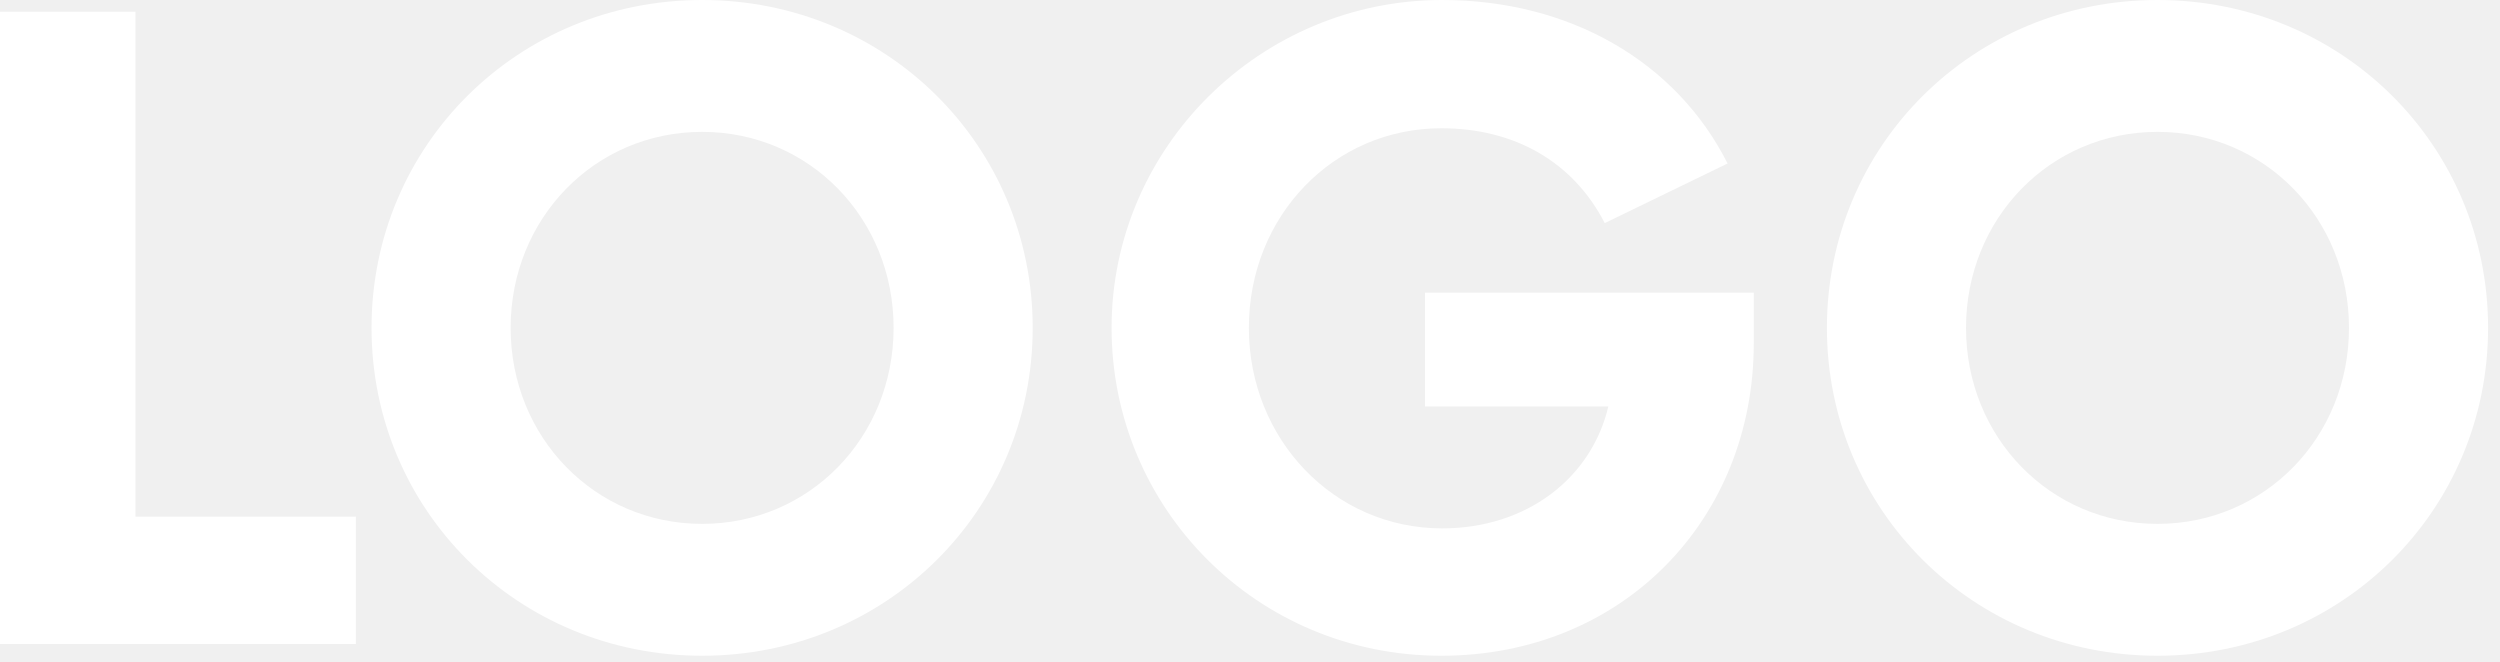
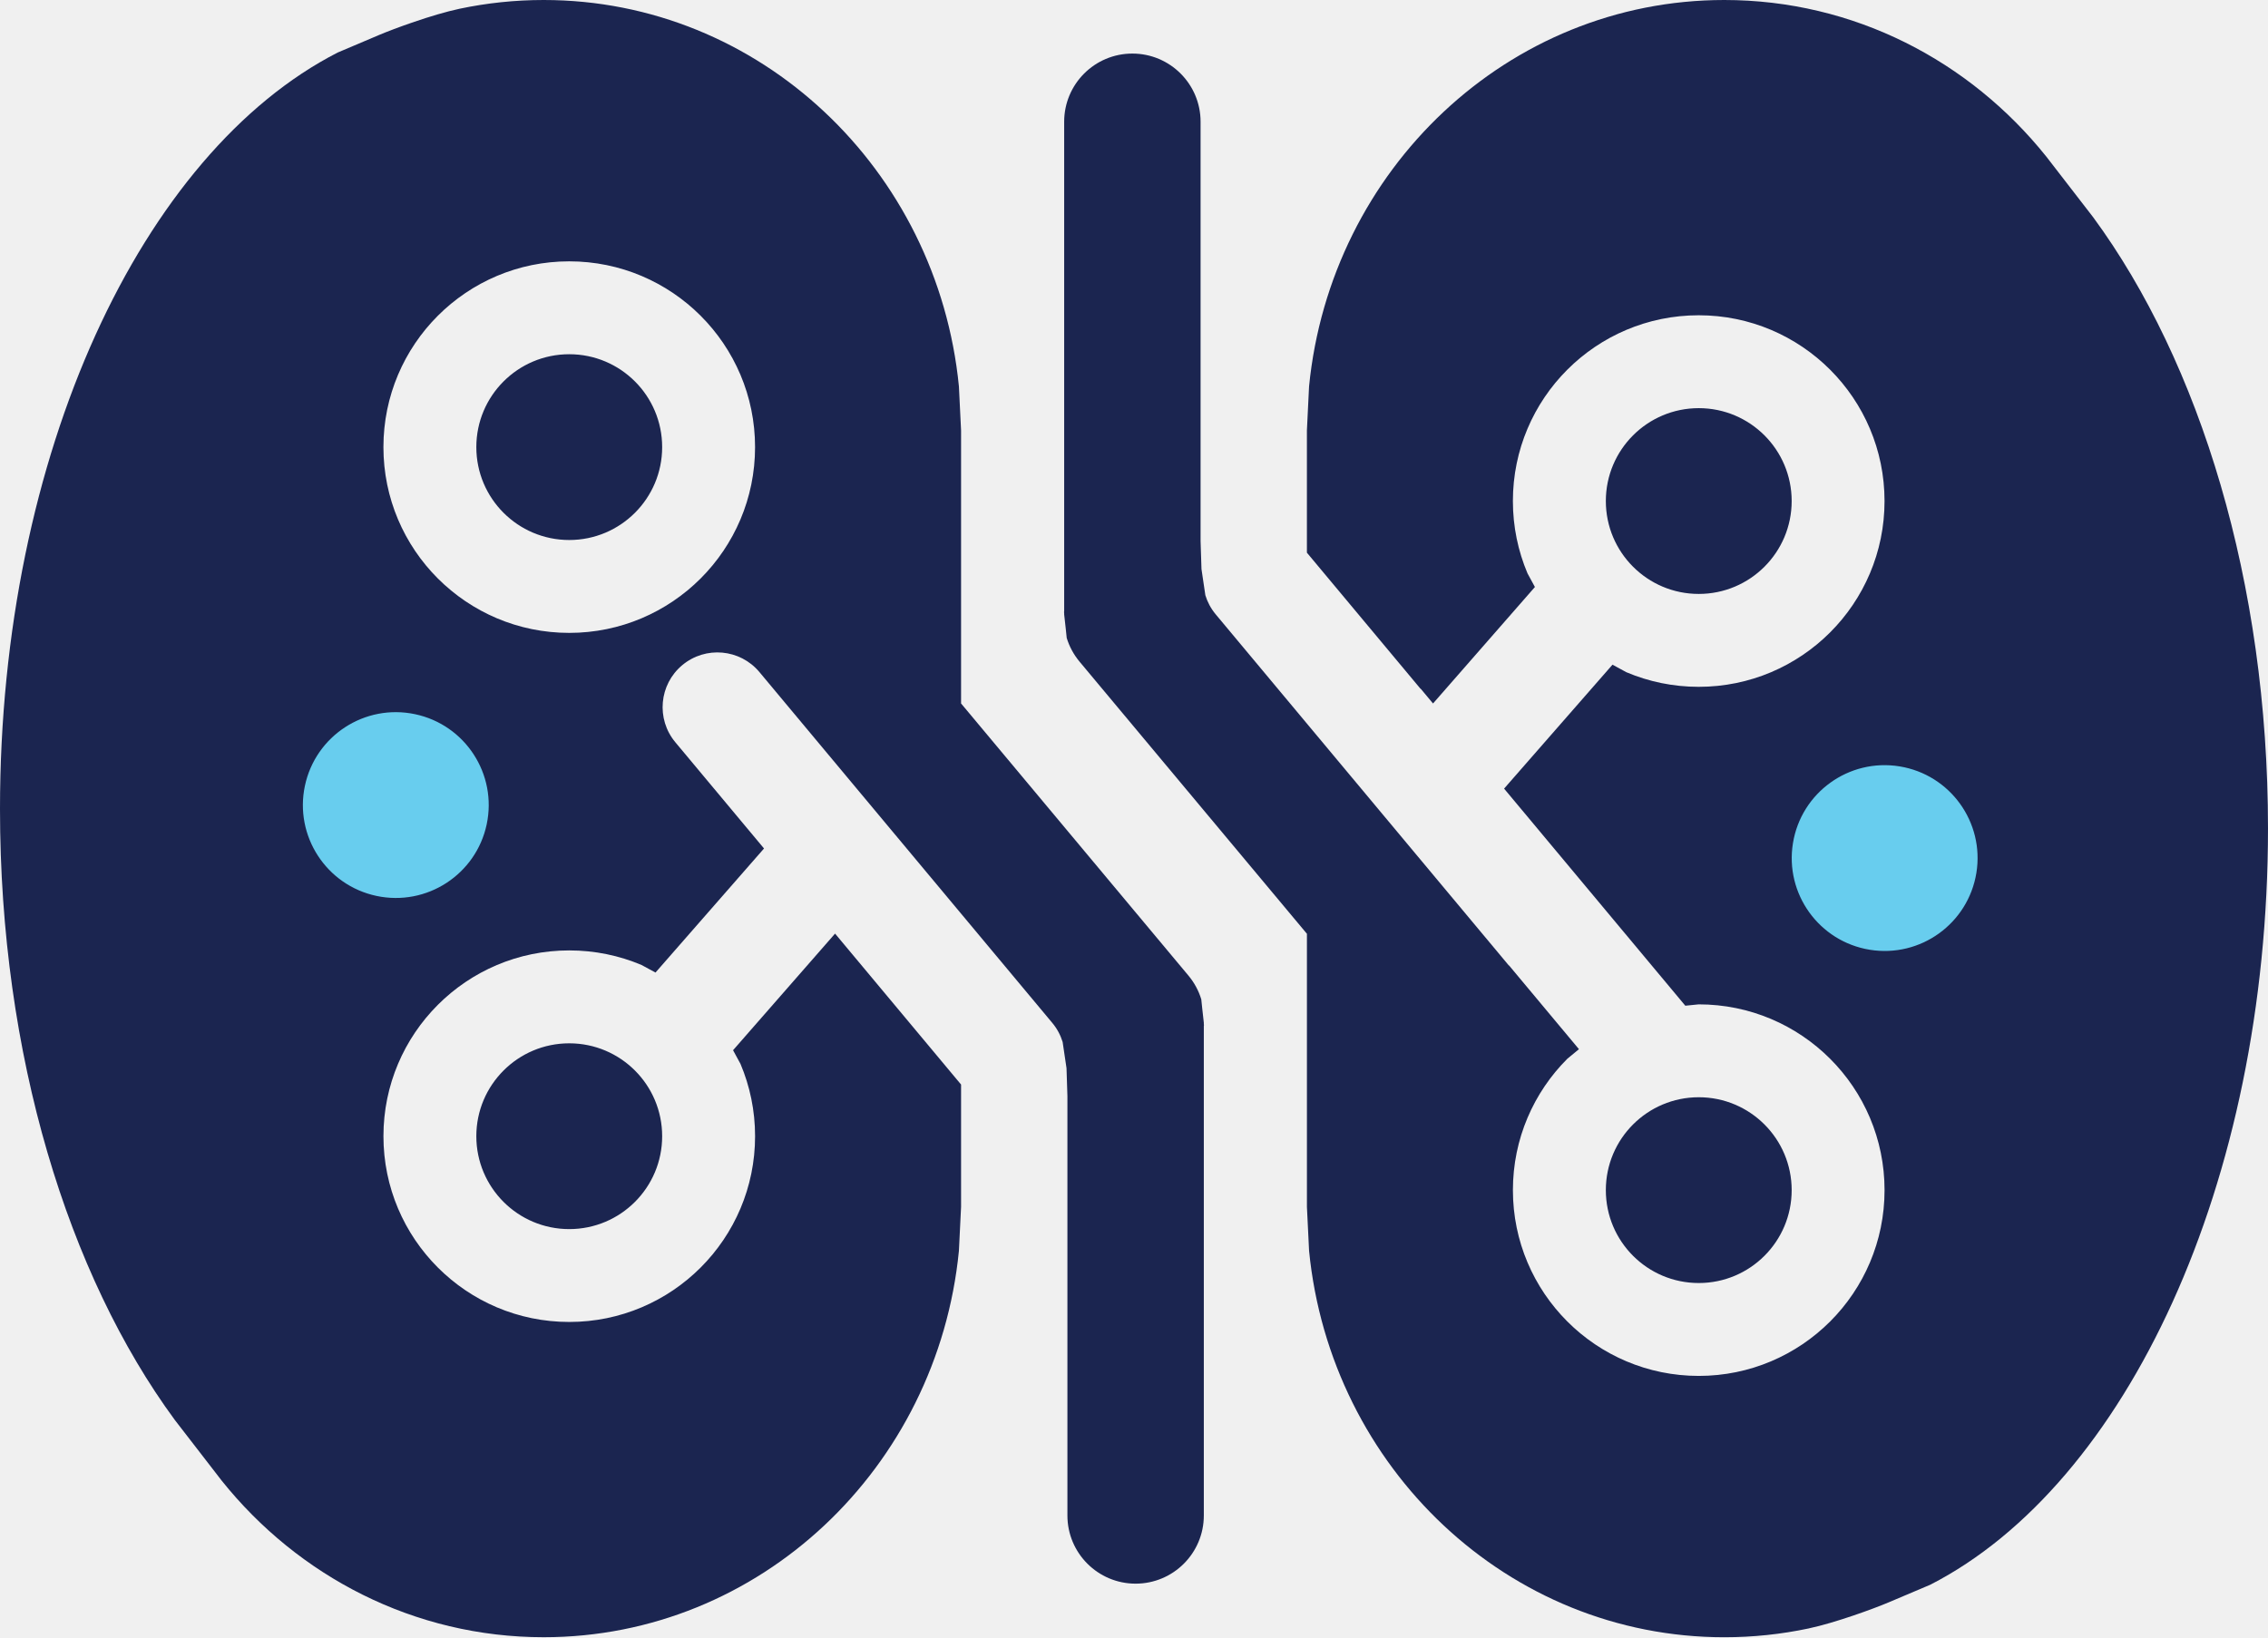
- <svg xmlns="http://www.w3.org/2000/svg" width="155" height="41" viewBox="0 0 155 41" fill="none">
-   <path d="M0 0.728V39.928H22.064V32.032H8.4V0.728H0Z" fill="white" />
-   <path d="M64.027 20.328C64.027 9.016 54.955 0 43.531 0C32.107 0 23.035 9.016 23.035 20.328C23.035 31.64 32.107 40.656 43.531 40.656C54.955 40.656 64.027 31.64 64.027 20.328ZM55.403 20.328C55.403 27.104 50.195 32.48 43.531 32.48C36.867 32.48 31.659 27.104 31.659 20.328C31.659 13.552 36.867 8.176 43.531 8.176C50.195 8.176 55.403 13.552 55.403 20.328Z" fill="white" />
-   <path d="M107.11 10.136C103.918 3.808 97.31 0 89.414 0C78.158 0 68.918 9.128 68.918 20.328C68.918 31.528 77.934 40.656 89.358 40.656C100.558 40.656 108.734 32.256 108.734 21.28V18.144H88.35V25.2H99.718C98.654 29.68 94.622 32.76 89.414 32.76C82.694 32.76 77.43 27.216 77.43 20.328C77.43 13.384 82.694 7.952 89.358 7.952C93.894 7.952 97.534 10.024 99.494 13.832L107.11 10.136Z" fill="white" />
-   <path d="M154.261 20.328C154.261 9.016 145.189 0 133.765 0C122.341 0 113.269 9.016 113.269 20.328C113.269 31.64 122.341 40.656 133.765 40.656C145.189 40.656 154.261 31.64 154.261 20.328ZM145.637 20.328C145.637 27.104 140.429 32.48 133.765 32.48C127.101 32.48 121.893 27.104 121.893 20.328C121.893 13.552 127.101 8.176 133.765 8.176C140.429 8.176 145.637 13.552 145.637 20.328Z" fill="white" />
+ <svg xmlns="http://www.w3.org/2000/svg" id="Layer_1" data-name="Layer 1" viewBox="0 0 2700.43 1949.89">
+   <defs>
+     <style>
+       .cls-1 {
+         fill: #1b2550;
+         fill-rule: evenodd;
+       }
+ 
+       .cls-1, .cls-2 {
+         stroke-width: 0px;
+       }
+ 
+       .cls-2 {
+         fill: #68cdee;
+       }
+     </style>
+   </defs>
+   <path class="cls-1" d="M647.38,0c257.29,0,468.91,201.69,494.36,460.15l.43,8.77,2.14,43.63v325.37s.35.28.35.28l270.3,323.6c7.19,8.61,12.29,18.26,15.37,28.35l1.1,10.64,1.92,17.24v1.41s.17,1.68.17,1.68l-.17.6v583.14c0,44.85-36.36,81.21-81.21,81.21h0c-44.85,0-81.21-36.36-81.21-81.21v-499.47s-1.07-33.23-1.07-33.23l-4.61-31.17c-2.47-8.1-6.56-15.86-12.33-22.77l-348.69-417.8c-23.08-27.65-64.2-31.36-91.85-8.28-27.65,23.08-31.36,64.2-8.28,91.85l105.59,126.52-129.22,147.76-16.55-8.98c-26.47-11.2-55.57-17.39-86.12-17.39-122.2,0-221.25,99.06-221.25,221.25s99.06,221.25,221.25,221.25,221.25-99.06,221.25-221.25c0-30.55-6.19-59.65-17.39-86.12l-8.83-16.26,121.45-138.89,150.03,179.77v145.65l-2.57,52.41c-25.45,258.46-237.07,460.15-494.36,460.15-154.37,0-292.31-72.61-383.45-186.52l-55.72-72.12C81.05,1518.24,0,1256.43,0,963.41,0,540.15,169.11,182.01,402.01,62.59l49.82-21.12c16.61-7.04,62.81-24.14,95.4-31.06C579.58,3.59,613.08,0,647.38,0ZM677.78,311.24c-122.2,0-221.25,99.06-221.25,221.25,0,122.2,99.06,221.25,221.25,221.25s221.25-99.06,221.25-221.25c0-122.2-99.06-221.25-221.25-221.25ZM677.78,421.87c61.1,0,110.63,49.53,110.63,110.63,0,61.1-49.53,110.63-110.63,110.63s-110.63-49.53-110.63-110.63c0-61.1,49.53-110.63,110.63-110.63ZM677.78,1242.55c61.1,0,110.63,49.53,110.63,110.63,0,61.1-49.53,110.63-110.63,110.63-61.1,0-110.63-49.53-110.63-110.63,0-61.1,49.53-110.63,110.63-110.63Z" />
+   <circle class="cls-2" cx="471.27" cy="958.82" r="110.63" transform="translate(-564.49 1220.78) rotate(-78.02)" />
+   <path class="cls-1" d="M2053.04,0c154.37,0,292.31,72.61,383.45,186.52l55.72,72.12c127.16,173,208.21,434.82,208.21,727.84,0,423.25-169.11,781.4-402.01,900.82l-49.82,21.12c-16.61,7.04-62.81,24.14-95.4,31.06-32.35,6.83-65.84,10.41-100.15,10.41-257.29,0-468.91-201.69-494.36-460.15l-.43-8.77-2.14-43.63v-325.37l-.35-.28-270.3-323.6c-7.19-8.61-12.29-18.26-15.37-28.35l-1.1-10.64-1.92-17.24v-1.41l-.17-1.68.17-.6V145.01c0-44.85,36.36-81.21,81.21-81.21h0c44.85,0,81.21,36.36,81.21,81.21v499.47s1.07,33.23,1.07,33.23l4.61,31.17c2.47,8.1,6.56,15.86,12.33,22.77l348.69,417.8.84.67,82.97,99.41-13.83,11.41c-40.04,40.04-64.8,95.35-64.8,156.45,0,122.2,99.06,221.25,221.25,221.26,122.2,0,221.25-99.06,221.25-221.25s-99.06-221.25-221.26-221.25l-15.97,1.61-215.78-258.55,129.07-147.6,16.55,8.98c26.47,11.2,55.57,17.39,86.12,17.39,122.2,0,221.25-99.06,221.25-221.25s-99.06-221.26-221.25-221.26-221.26,99.06-221.25,221.25c0,30.55,6.19,59.65,17.39,86.12l8.83,16.26-121.31,138.72-14.32-17.16-.84-.67-135.01-161.77v-145.65s2.57-52.41,2.57-52.41C1584.13,201.69,1795.75,0,2053.04,0ZM2022.65,486.09c61.1,0,110.63,49.53,110.63,110.63s-49.53,110.63-110.63,110.63-110.63-49.53-110.63-110.63c0-61.1,49.53-110.63,110.63-110.63ZM2022.65,1306.77c61.1,0,110.63,49.53,110.63,110.63s-49.53,110.63-110.63,110.63-110.63-49.53-110.63-110.63,49.53-110.63,110.63-110.63Z" />
+   <circle class="cls-2" cx="2243.9" cy="1021.86" r="110.63" transform="translate(875.81 3073.1) rotate(-80.78)" />
</svg>
